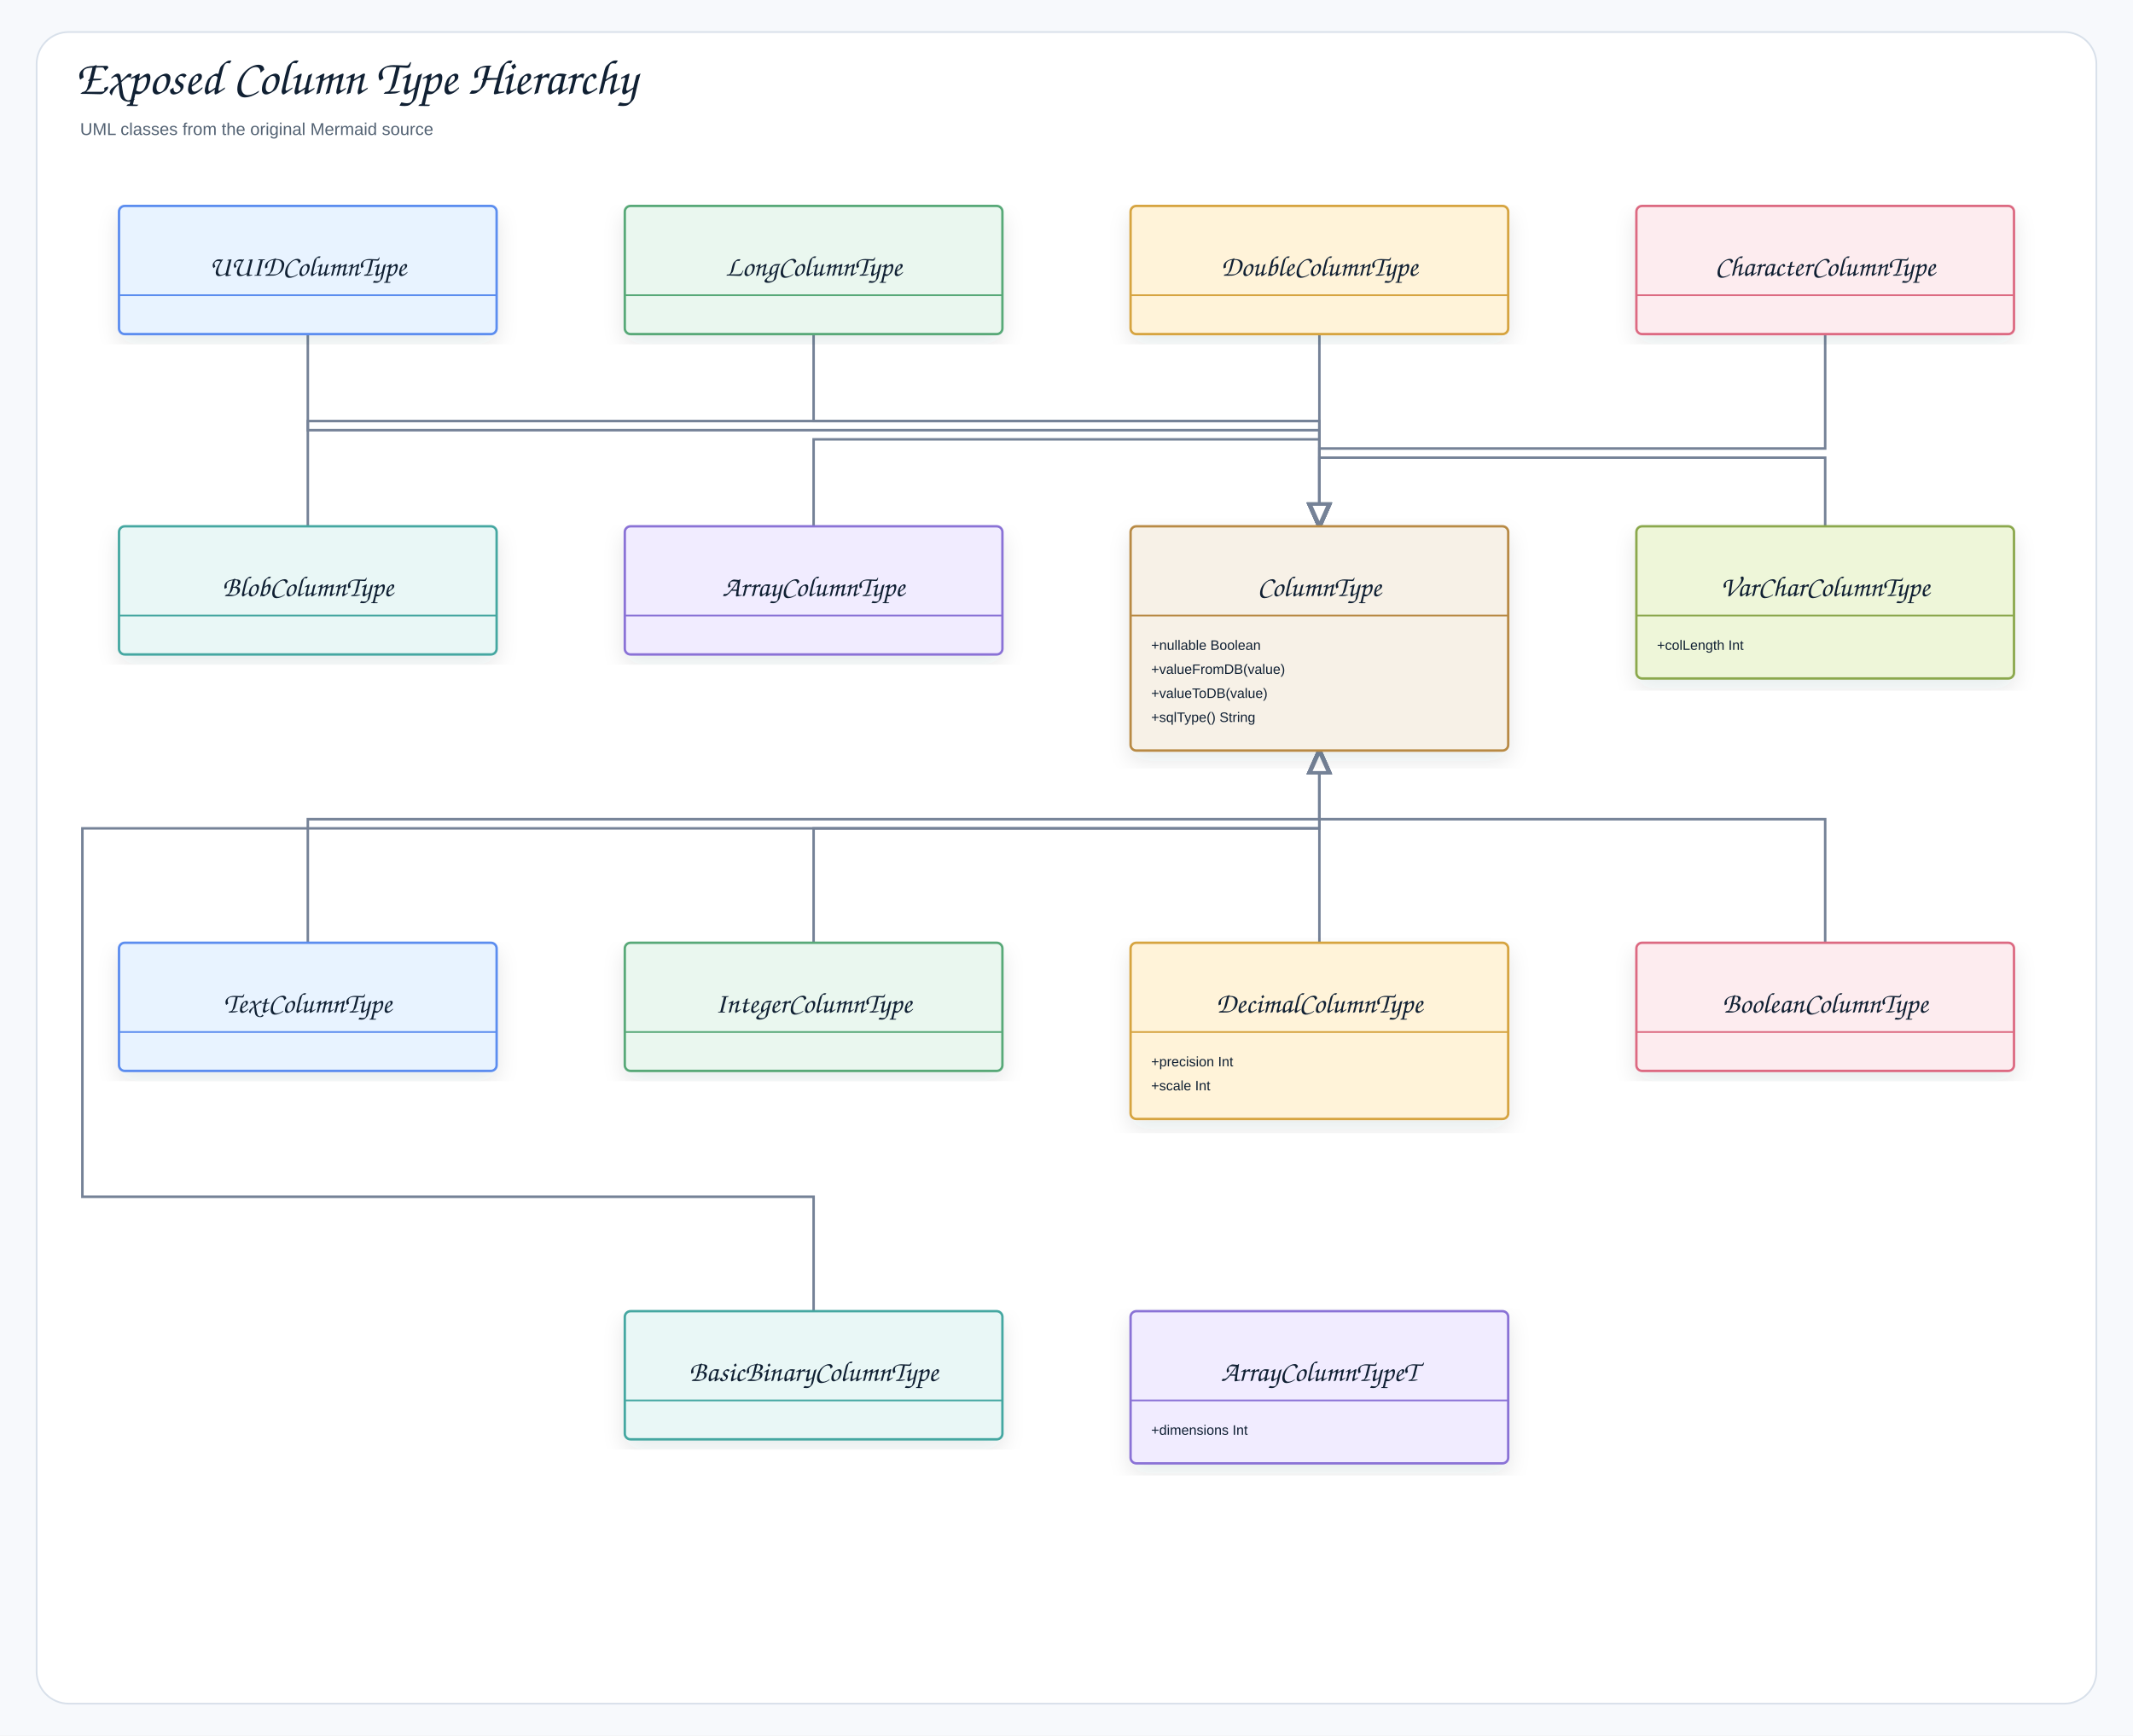
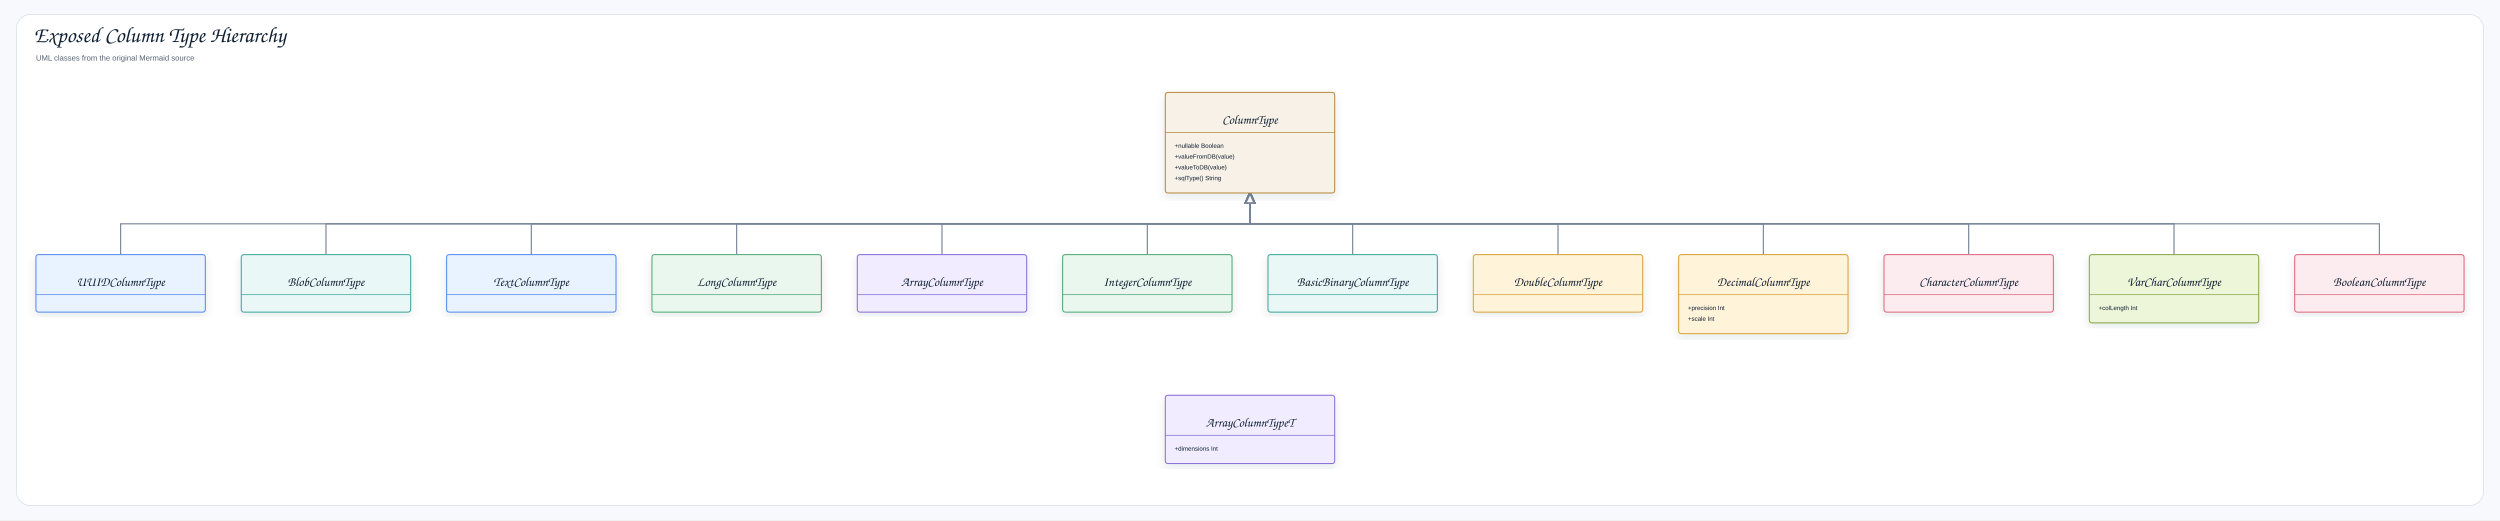
- <svg xmlns="http://www.w3.org/2000/svg" width="1864" height="1517" viewBox="0 0 1864 1517" role="img" aria-label="Exposed Column Type Hierarchy">
+ <svg xmlns="http://www.w3.org/2000/svg" width="4870" height="1013" viewBox="0 0 4870 1013" role="img" aria-label="Exposed Column Type Hierarchy">
  <defs>
    <filter id="shadow" x="-8%" y="-8%" width="116%" height="116%">
      <feDropShadow dx="0" dy="8" stdDeviation="9" flood-color="#1f2937" flood-opacity="0.10" />
    </filter>
    <marker id="openArrow" markerWidth="10" markerHeight="8" refX="8.5" refY="4" orient="auto" markerUnits="strokeWidth">
      <path d="M 1 1 L 8.5 4 L 1 7" fill="none" stroke="#758297" stroke-width="1.7" stroke-linecap="round" stroke-linejoin="round" />
    </marker>
    <marker id="inherit" markerWidth="11" markerHeight="10" refX="9.5" refY="5" orient="auto" markerUnits="strokeWidth">
      <path d="M 0.5 1 L 9.5 5 L 0.5 9 Z" fill="#ffffff" stroke="#758297" stroke-width="1.7" />
    </marker>
    <style>
    .canvas{fill:#f7f9fc}.frame{fill:#fff;stroke:#d8e0ea;stroke-width:1.5}
    .title{font-family:"Architects Daughter","Comic Sans MS","Comic Sans",cursive;font-size:43px;font-weight:400;fill:#102033}
    .subtitle{font-family:"Comic Sans MS","Comic Sans","Comic Neue",Arial,sans-serif;font-size:15px;font-weight:400;fill:#536273}
    .label{font-family:"Architects Daughter","Comic Sans MS","Comic Sans",cursive;font-size:25px;font-weight:400;fill:#102033}
    .smallLabel{font-family:"Architects Daughter","Comic Sans MS","Comic Sans",cursive;font-size:21px;font-weight:400;fill:#102033}
    .mono{font-family:"Comic Sans MS","Comic Sans","Comic Neue",Arial,sans-serif;font-size:12px;font-weight:400;fill:#102033}
    .small{font-family:"Comic Sans MS","Comic Sans","Comic Neue",Arial,sans-serif;font-size:12px;font-weight:400;fill:#536273}
    .strong{font-family:"Comic Sans MS","Comic Sans","Comic Neue",Arial,sans-serif;font-size:13px;font-weight:400;fill:#102033}
    .card{stroke-width:2.1;filter:url(#shadow)}.compartment{stroke-width:1.5;fill:none}
    .line{stroke:#758297;stroke-width:2.1;fill:none;marker-end:url(#openArrow)}
    .plainLine{stroke:#758297;stroke-width:2.1;fill:none}
    .dashed{stroke:#758297;stroke-width:2.1;stroke-dasharray:7 6;fill:none;marker-end:url(#openArrow)}
    .inheritLine{stroke:#758297;stroke-width:2.2;fill:none;marker-end:url(#inherit)}
    .implLine{stroke:#758297;stroke-width:2.2;stroke-dasharray:8 7;fill:none;marker-end:url(#inherit)}
  </style>
  </defs>
-   <rect class="canvas" width="1864" height="1517" />
-   <rect class="frame" x="32" y="28" width="1800" height="1461" rx="28" />
+   <rect class="canvas" width="4870" height="1013" />
+   <rect class="frame" x="32" y="28" width="4806" height="957" rx="28" />
  <text class="title" x="66" y="82">Exposed Column Type Hierarchy</text>
  <text class="subtitle" x="70" y="118">UML classes from the original Mermaid source</text>
-   <path class="inheritLine" d="M711 572 L711 384 L1153 384 L1153 460" />
-   <path class="inheritLine" d="M269 292 L269 376 L1153 376 L1153 460" />
-   <path class="inheritLine" d="M269 572 L269 368 L1153 368 L1153 460" />
-   <path class="inheritLine" d="M711 1146 L711 1046 L72 1046 L72 724 L1153 724 L1153 656" />
-   <path class="inheritLine" d="M269 824 L269 716 L1153 716 L1153 656" />
-   <path class="inheritLine" d="M1595 593 L1595 400 L1153 400 L1153 460" />
-   <path class="inheritLine" d="M1595 292 L1595 392 L1153 392 L1153 460" />
-   <path class="inheritLine" d="M1153 824 L1153 656" />
-   <path class="inheritLine" d="M1153 292 L1153 460" />
-   <path class="inheritLine" d="M711 292 L711 368 L1153 368 L1153 460" />
-   <path class="inheritLine" d="M711 824 L711 724 L1153 724 L1153 656" />
-   <path class="inheritLine" d="M1595 824 L1595 716 L1153 716 L1153 656" />
-   <g transform="translate(104,180)">
+   <path class="inheritLine" d="M1835 496 L1835 436 L2435 436 L2435 376" />
+   <path class="inheritLine" d="M235 496 L235 436 L2435 436 L2435 376" />
+   <path class="inheritLine" d="M635 496 L635 436 L2435 436 L2435 376" />
+   <path class="inheritLine" d="M2635 496 L2635 436 L2435 436 L2435 376" />
+   <path class="inheritLine" d="M1035 496 L1035 436 L2435 436 L2435 376" />
+   <path class="inheritLine" d="M4235 496 L4235 436 L2435 436 L2435 376" />
+   <path class="inheritLine" d="M3835 496 L3835 436 L2435 436 L2435 376" />
+   <path class="inheritLine" d="M3435 496 L3435 436 L2435 436 L2435 376" />
+   <path class="inheritLine" d="M3035 496 L3035 436 L2435 436 L2435 376" />
+   <path class="inheritLine" d="M1435 496 L1435 436 L2435 436 L2435 376" />
+   <path class="inheritLine" d="M2235 496 L2235 436 L2435 436 L2435 376" />
+   <path class="inheritLine" d="M4635 496 L4635 436 L2435 436 L2435 376" />
+   <g transform="translate(70,496)">
    <rect class="card" x="0" y="0" width="330" height="112" rx="5" fill="#E8F3FF" stroke="#5B8DEF" />
    <line class="compartment" x1="0" y1="78" x2="330" y2="78" stroke="#5B8DEF" />
    <text class="small" x="165" y="26" text-anchor="middle" />
    <text class="label" x="165" y="61" text-anchor="middle">UUIDColumnType</text>
  </g>
-   <g transform="translate(546,180)">
+   <g transform="translate(1270,496)">
    <rect class="card" x="0" y="0" width="330" height="112" rx="5" fill="#EAF7EF" stroke="#58A978" />
    <line class="compartment" x1="0" y1="78" x2="330" y2="78" stroke="#58A978" />
    <text class="small" x="165" y="26" text-anchor="middle" />
    <text class="label" x="165" y="61" text-anchor="middle">LongColumnType</text>
  </g>
-   <g transform="translate(988,180)">
+   <g transform="translate(2870,496)">
    <rect class="card" x="0" y="0" width="330" height="112" rx="5" fill="#FFF3D9" stroke="#D6A441" />
    <line class="compartment" x1="0" y1="78" x2="330" y2="78" stroke="#D6A441" />
    <text class="small" x="165" y="26" text-anchor="middle" />
    <text class="label" x="165" y="61" text-anchor="middle">DoubleColumnType</text>
  </g>
-   <g transform="translate(1430,180)">
+   <g transform="translate(3670,496)">
    <rect class="card" x="0" y="0" width="330" height="112" rx="5" fill="#FDECEF" stroke="#DC6B82" />
    <line class="compartment" x1="0" y1="78" x2="330" y2="78" stroke="#DC6B82" />
    <text class="small" x="165" y="26" text-anchor="middle" />
    <text class="label" x="165" y="61" text-anchor="middle">CharacterColumnType</text>
  </g>
-   <g transform="translate(104,460)">
+   <g transform="translate(470,496)">
    <rect class="card" x="0" y="0" width="330" height="112" rx="5" fill="#E9F7F6" stroke="#45A7A1" />
    <line class="compartment" x1="0" y1="78" x2="330" y2="78" stroke="#45A7A1" />
    <text class="small" x="165" y="26" text-anchor="middle" />
    <text class="label" x="165" y="61" text-anchor="middle">BlobColumnType</text>
  </g>
-   <g transform="translate(546,460)">
+   <g transform="translate(1670,496)">
    <rect class="card" x="0" y="0" width="330" height="112" rx="5" fill="#F1ECFF" stroke="#8A72D6" />
    <line class="compartment" x1="0" y1="78" x2="330" y2="78" stroke="#8A72D6" />
    <text class="small" x="165" y="26" text-anchor="middle" />
    <text class="label" x="165" y="61" text-anchor="middle">ArrayColumnType</text>
  </g>
-   <g transform="translate(988,460)">
+   <g transform="translate(2270,180)">
    <rect class="card" x="0" y="0" width="330" height="196" rx="5" fill="#F7F1E7" stroke="#B88A44" />
    <line class="compartment" x1="0" y1="78" x2="330" y2="78" stroke="#B88A44" />
    <text class="small" x="165" y="26" text-anchor="middle" />
    <text class="label" x="165" y="61" text-anchor="middle">ColumnType</text>
    <text class="mono" x="18" y="108">+nullable Boolean</text>
    <text class="mono" x="18" y="129">+valueFromDB(value)</text>
    <text class="mono" x="18" y="150">+valueToDB(value)</text>
    <text class="mono" x="18" y="171">+sqlType() String</text>
  </g>
-   <g transform="translate(1430,460)">
+   <g transform="translate(4070,496)">
    <rect class="card" x="0" y="0" width="330" height="133" rx="5" fill="#EEF6D9" stroke="#8BA84D" />
    <line class="compartment" x1="0" y1="78" x2="330" y2="78" stroke="#8BA84D" />
    <text class="small" x="165" y="26" text-anchor="middle" />
    <text class="label" x="165" y="61" text-anchor="middle">VarCharColumnType</text>
    <text class="mono" x="18" y="108">+colLength Int</text>
  </g>
-   <g transform="translate(104,824)">
+   <g transform="translate(870,496)">
    <rect class="card" x="0" y="0" width="330" height="112" rx="5" fill="#E8F3FF" stroke="#5B8DEF" />
    <line class="compartment" x1="0" y1="78" x2="330" y2="78" stroke="#5B8DEF" />
    <text class="small" x="165" y="26" text-anchor="middle" />
    <text class="label" x="165" y="61" text-anchor="middle">TextColumnType</text>
  </g>
-   <g transform="translate(546,824)">
+   <g transform="translate(2070,496)">
    <rect class="card" x="0" y="0" width="330" height="112" rx="5" fill="#EAF7EF" stroke="#58A978" />
    <line class="compartment" x1="0" y1="78" x2="330" y2="78" stroke="#58A978" />
    <text class="small" x="165" y="26" text-anchor="middle" />
    <text class="label" x="165" y="61" text-anchor="middle">IntegerColumnType</text>
  </g>
-   <g transform="translate(988,824)">
+   <g transform="translate(3270,496)">
    <rect class="card" x="0" y="0" width="330" height="154" rx="5" fill="#FFF3D9" stroke="#D6A441" />
    <line class="compartment" x1="0" y1="78" x2="330" y2="78" stroke="#D6A441" />
    <text class="small" x="165" y="26" text-anchor="middle" />
    <text class="label" x="165" y="61" text-anchor="middle">DecimalColumnType</text>
    <text class="mono" x="18" y="108">+precision Int</text>
    <text class="mono" x="18" y="129">+scale Int</text>
  </g>
-   <g transform="translate(1430,824)">
+   <g transform="translate(4470,496)">
    <rect class="card" x="0" y="0" width="330" height="112" rx="5" fill="#FDECEF" stroke="#DC6B82" />
    <line class="compartment" x1="0" y1="78" x2="330" y2="78" stroke="#DC6B82" />
    <text class="small" x="165" y="26" text-anchor="middle" />
    <text class="label" x="165" y="61" text-anchor="middle">BooleanColumnType</text>
  </g>
-   <g transform="translate(546,1146)">
+   <g transform="translate(2470,496)">
    <rect class="card" x="0" y="0" width="330" height="112" rx="5" fill="#E9F7F6" stroke="#45A7A1" />
    <line class="compartment" x1="0" y1="78" x2="330" y2="78" stroke="#45A7A1" />
    <text class="small" x="165" y="26" text-anchor="middle" />
    <text class="label" x="165" y="61" text-anchor="middle">BasicBinaryColumnType</text>
  </g>
-   <g transform="translate(988,1146)">
+   <g transform="translate(2270,770)">
    <rect class="card" x="0" y="0" width="330" height="133" rx="5" fill="#F1ECFF" stroke="#8A72D6" />
    <line class="compartment" x1="0" y1="78" x2="330" y2="78" stroke="#8A72D6" />
    <text class="small" x="165" y="26" text-anchor="middle" />
    <text class="label" x="165" y="61" text-anchor="middle">ArrayColumnTypeT</text>
    <text class="mono" x="18" y="108">+dimensions Int</text>
  </g>
</svg>
